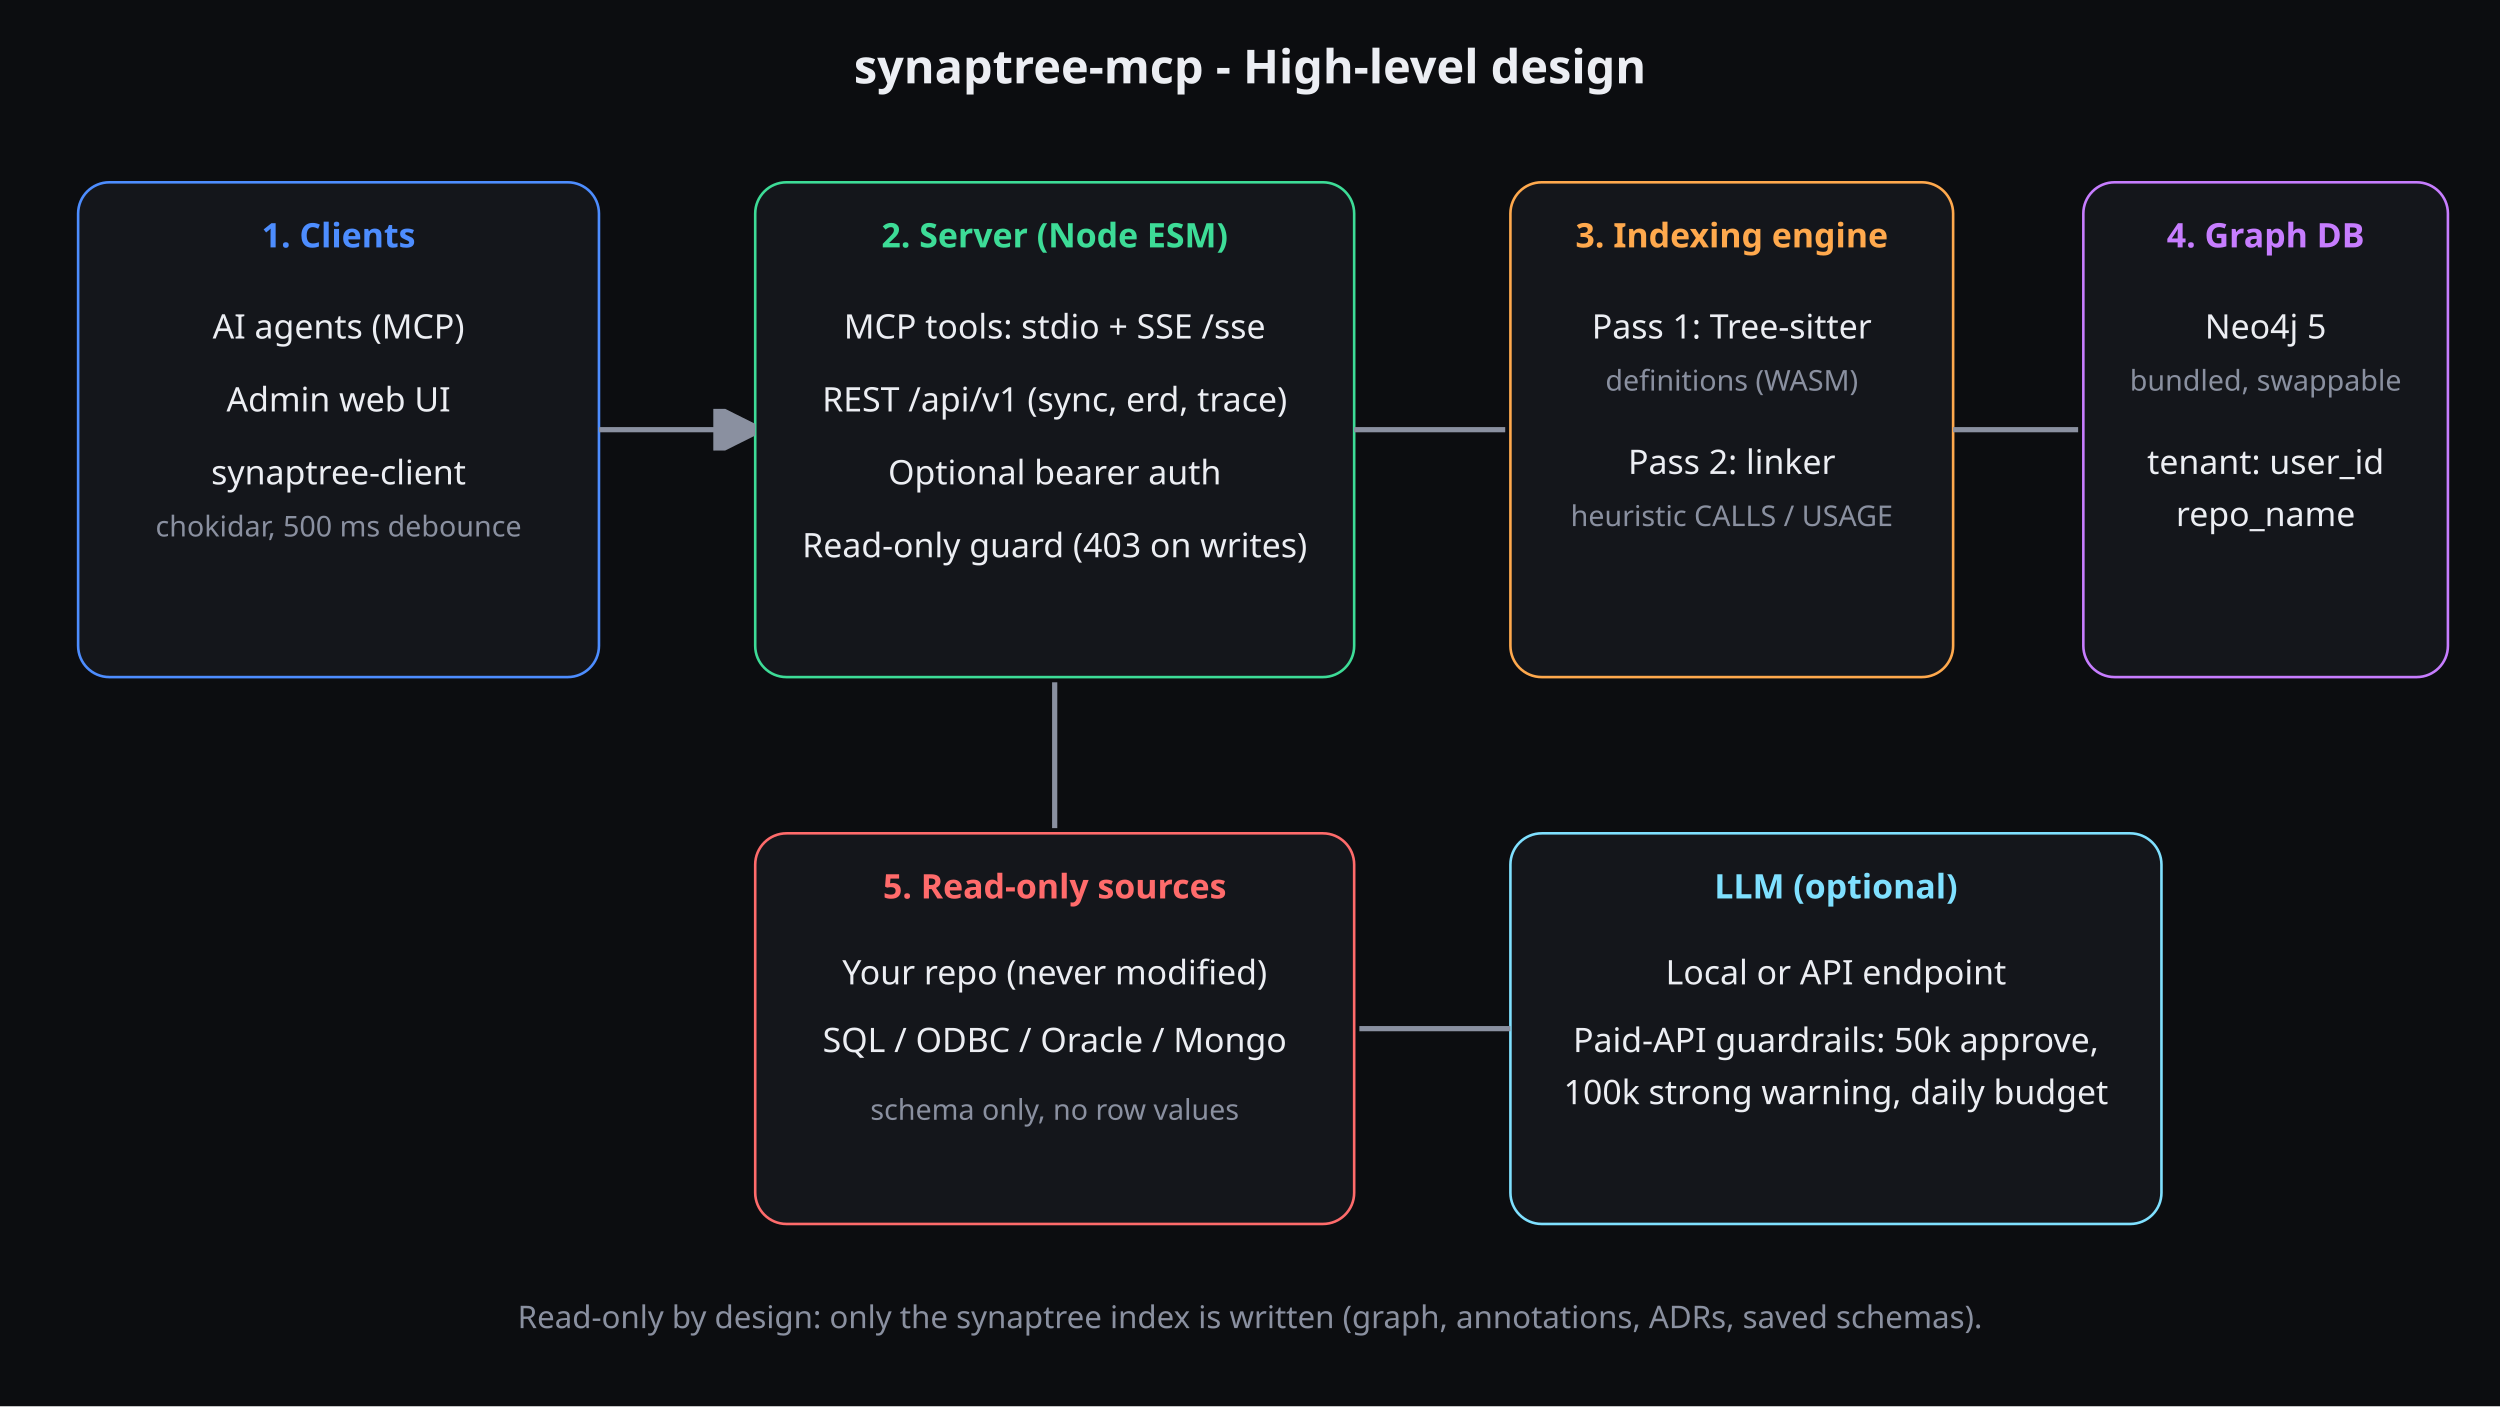
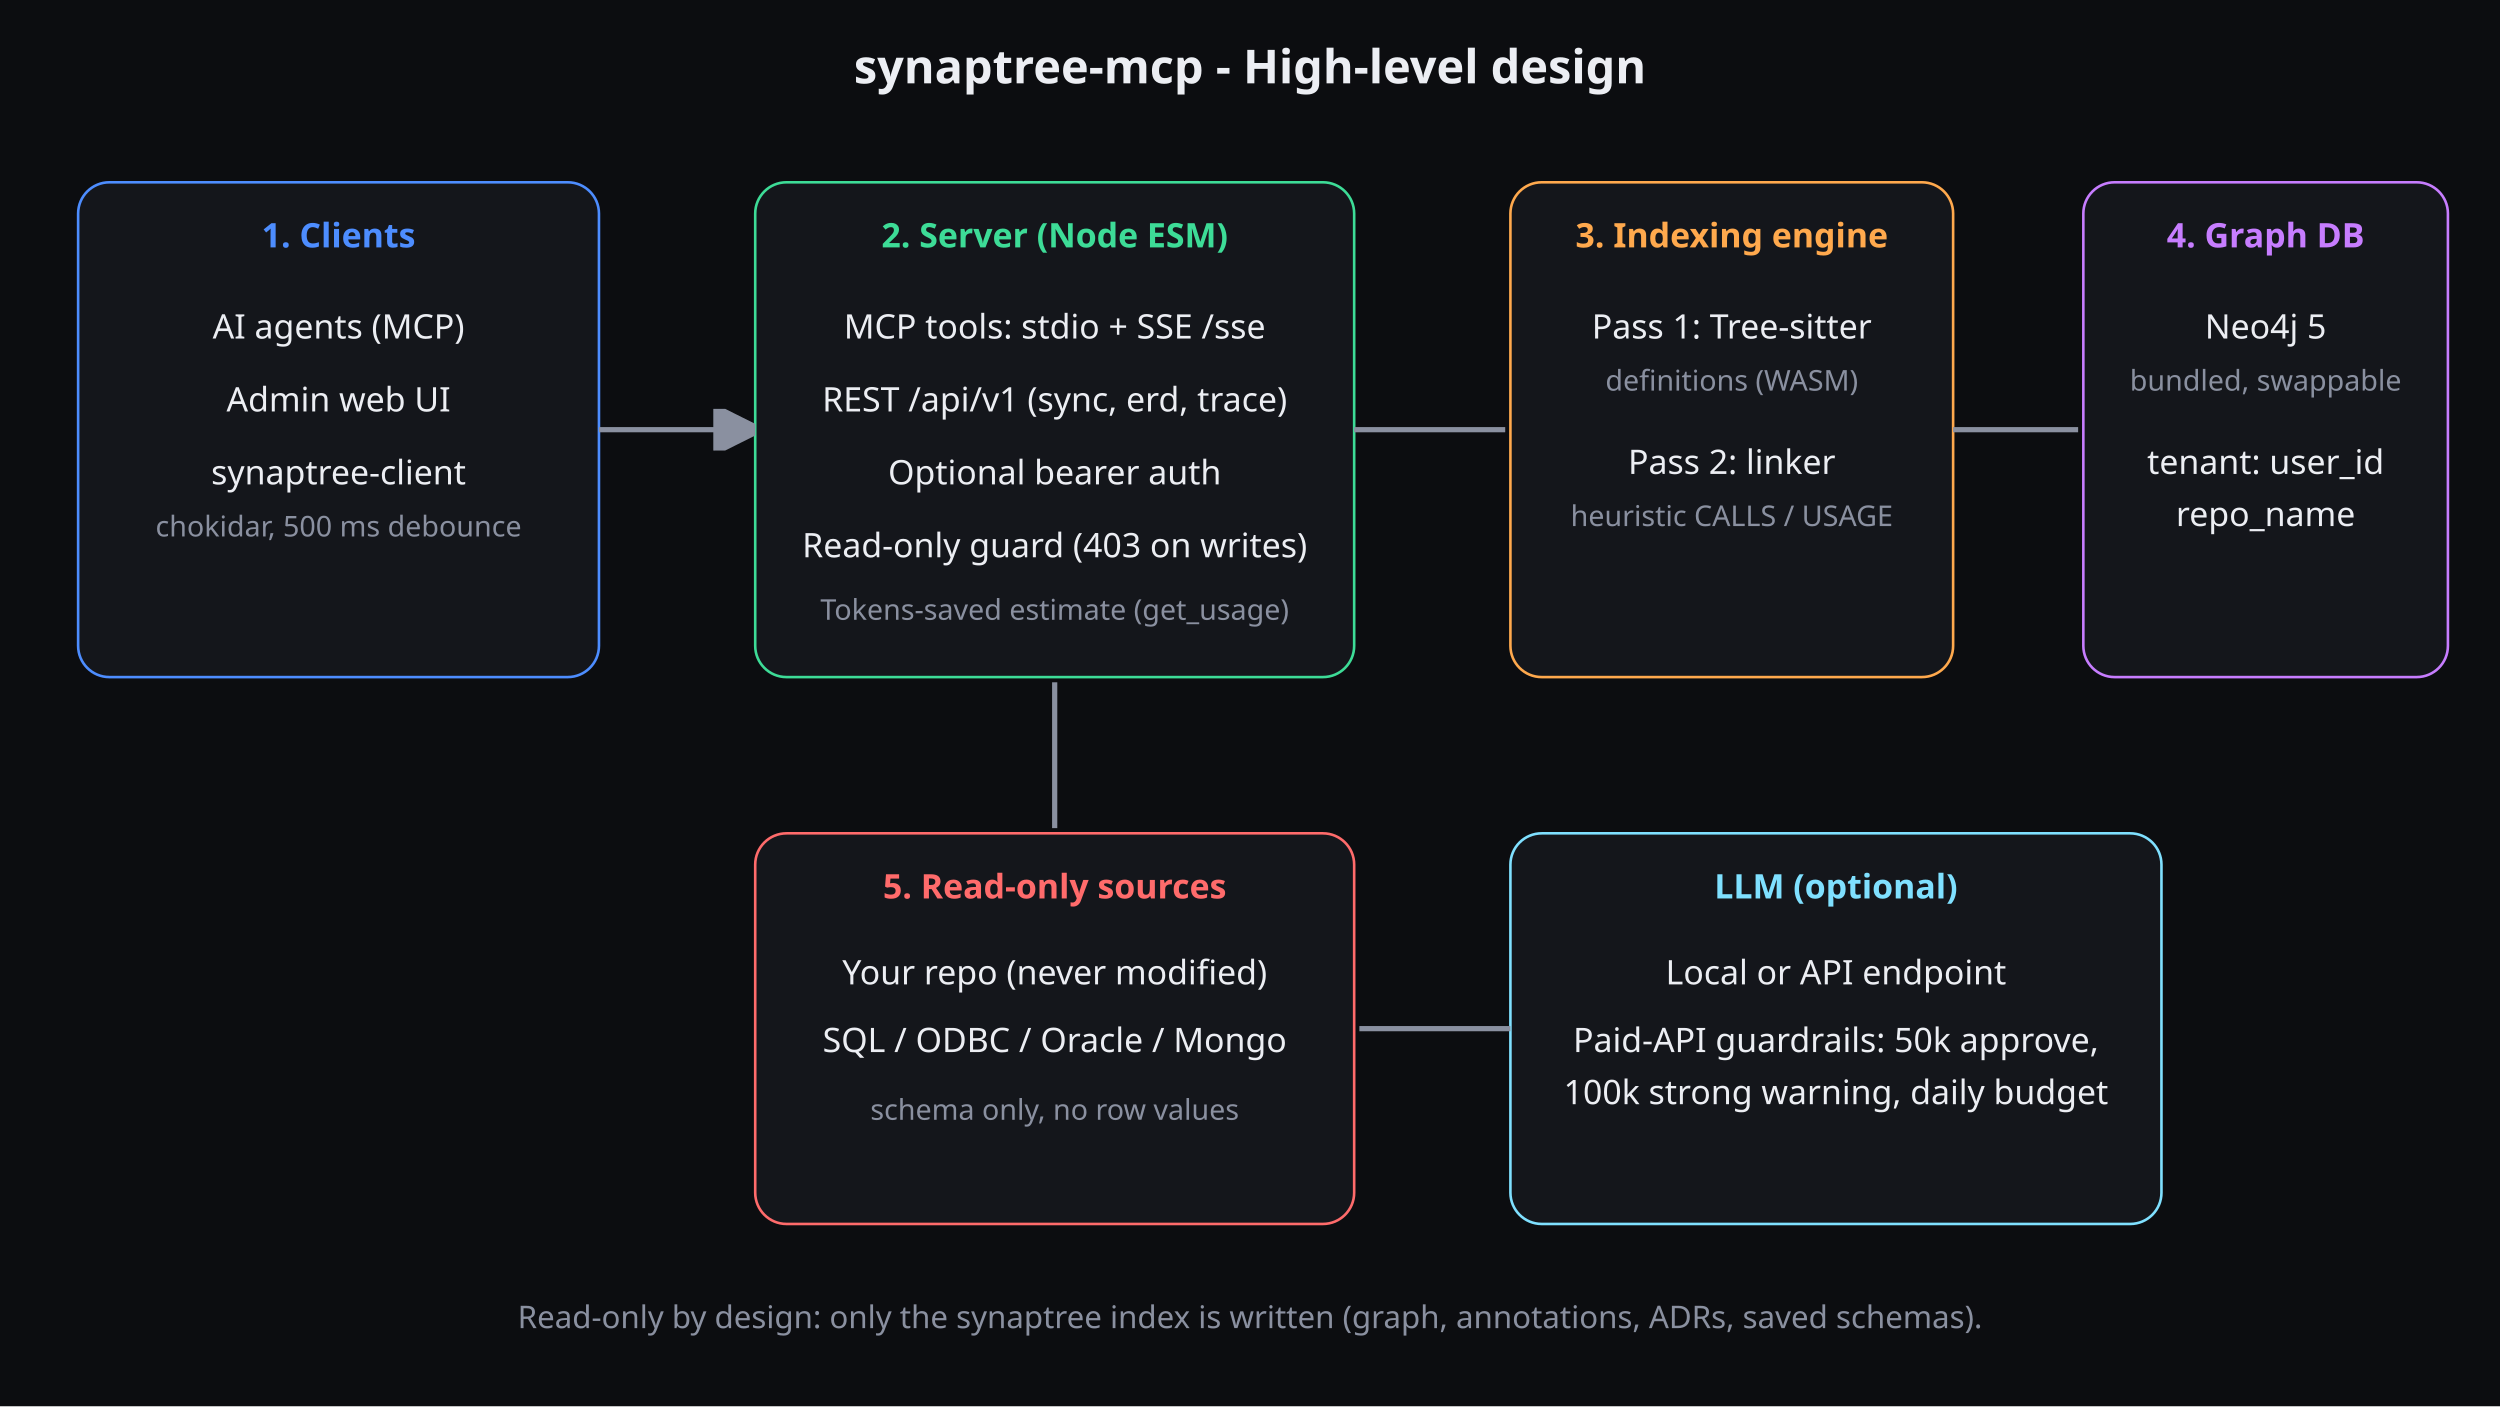
<svg xmlns="http://www.w3.org/2000/svg" viewBox="0 0 960 540" font-family="system-ui,Segoe UI,sans-serif" font-size="13">
  <rect width="960" height="540" fill="#0c0d10" />
  <text x="480" y="32" text-anchor="middle" fill="#eceef3" font-size="18" font-weight="700">synaptree-mcp - High-level design</text>
  <g id="clients">
    <rect x="30" y="70" width="200" height="190" rx="12" fill="#14161b" stroke="#4d8dff" />
    <text x="130" y="95" text-anchor="middle" fill="#4d8dff" font-weight="700">1. Clients</text>
    <text x="130" y="130" text-anchor="middle" fill="#eceef3">AI agents (MCP)</text>
    <text x="130" y="158" text-anchor="middle" fill="#eceef3">Admin web UI</text>
    <text x="130" y="186" text-anchor="middle" fill="#eceef3">synaptree-client</text>
    <text x="130" y="206" text-anchor="middle" fill="#8a90a0" font-size="11">chokidar, 500 ms debounce</text>
  </g>
  <g id="server">
    <rect x="290" y="70" width="230" height="190" rx="12" fill="#14161b" stroke="#3ddc97" />
    <text x="405" y="95" text-anchor="middle" fill="#3ddc97" font-weight="700">2. Server (Node ESM)</text>
    <text x="405" y="130" text-anchor="middle" fill="#eceef3">MCP tools: stdio + SSE /sse</text>
    <text x="405" y="158" text-anchor="middle" fill="#eceef3">REST /api/v1 (sync, erd, trace)</text>
    <text x="405" y="186" text-anchor="middle" fill="#eceef3">Optional bearer auth</text>
    <text x="405" y="214" text-anchor="middle" fill="#eceef3">Read-only guard (403 on writes)</text>
+     <text x="405" y="238" text-anchor="middle" fill="#8a90a0" font-size="11">Tokens-saved estimate (get_usage)</text>
  </g>
  <g id="engine">
    <rect x="580" y="70" width="170" height="190" rx="12" fill="#14161b" stroke="#ffa94d" />
    <text x="665" y="95" text-anchor="middle" fill="#ffa94d" font-weight="700">3. Indexing engine</text>
    <text x="665" y="130" text-anchor="middle" fill="#eceef3">Pass 1: Tree-sitter</text>
    <text x="665" y="150" text-anchor="middle" fill="#8a90a0" font-size="11">definitions (WASM)</text>
    <text x="665" y="182" text-anchor="middle" fill="#eceef3">Pass 2: linker</text>
    <text x="665" y="202" text-anchor="middle" fill="#8a90a0" font-size="11">heuristic CALLS / USAGE</text>
  </g>
  <g id="graph">
    <rect x="800" y="70" width="140" height="190" rx="12" fill="#14161b" stroke="#c77dff" />
    <text x="870" y="95" text-anchor="middle" fill="#c77dff" font-weight="700">4. Graph DB</text>
    <text x="870" y="130" text-anchor="middle" fill="#eceef3">Neo4j 5</text>
    <text x="870" y="150" text-anchor="middle" fill="#8a90a0" font-size="11">bundled, swappable</text>
    <text x="870" y="182" text-anchor="middle" fill="#eceef3">tenant: user_id</text>
    <text x="870" y="202" text-anchor="middle" fill="#eceef3">repo_name</text>
  </g>
  <g id="ext">
    <rect x="290" y="320" width="230" height="150" rx="12" fill="#14161b" stroke="#ff6b6b" />
    <text x="405" y="345" text-anchor="middle" fill="#ff6b6b" font-weight="700">5. Read-only sources</text>
    <text x="405" y="378" text-anchor="middle" fill="#eceef3">Your repo (never modified)</text>
    <text x="405" y="404" text-anchor="middle" fill="#eceef3">SQL / ODBC / Oracle / Mongo</text>
    <text x="405" y="430" text-anchor="middle" fill="#8a90a0" font-size="11">schema only, no row values</text>
  </g>
  <g id="llm">
    <rect x="580" y="320" width="250" height="150" rx="12" fill="#14161b" stroke="#7fe0ff" />
    <text x="705" y="345" text-anchor="middle" fill="#7fe0ff" font-weight="700">LLM (optional)</text>
    <text x="705" y="378" text-anchor="middle" fill="#eceef3">Local or API endpoint</text>
    <text x="705" y="404" text-anchor="middle" fill="#eceef3">Paid-API guardrails: 50k approve,</text>
    <text x="705" y="424" text-anchor="middle" fill="#eceef3">100k strong warning, daily budget</text>
  </g>
  <g stroke="#8a90a0" stroke-width="2" fill="none" marker-end="url(#a)">
    <defs>
      <marker id="a" markerWidth="8" markerHeight="8" refX="7" refY="4" orient="auto">
        <path d="M0,0 L8,4 L0,8 z" fill="#8a90a0" />
      </marker>
    </defs>
    <path d="M230 165 H288" />
    <path d="M520 165 H578" />
    <path d="M750 165 H798" />
    <path d="M405 262 V318" />
    <path d="M580 395 H522" />
  </g>
  <text x="480" y="510" text-anchor="middle" fill="#8a90a0" font-size="12">Read-only by design: only the synaptree index is written (graph, annotations, ADRs, saved schemas).</text>
</svg>
